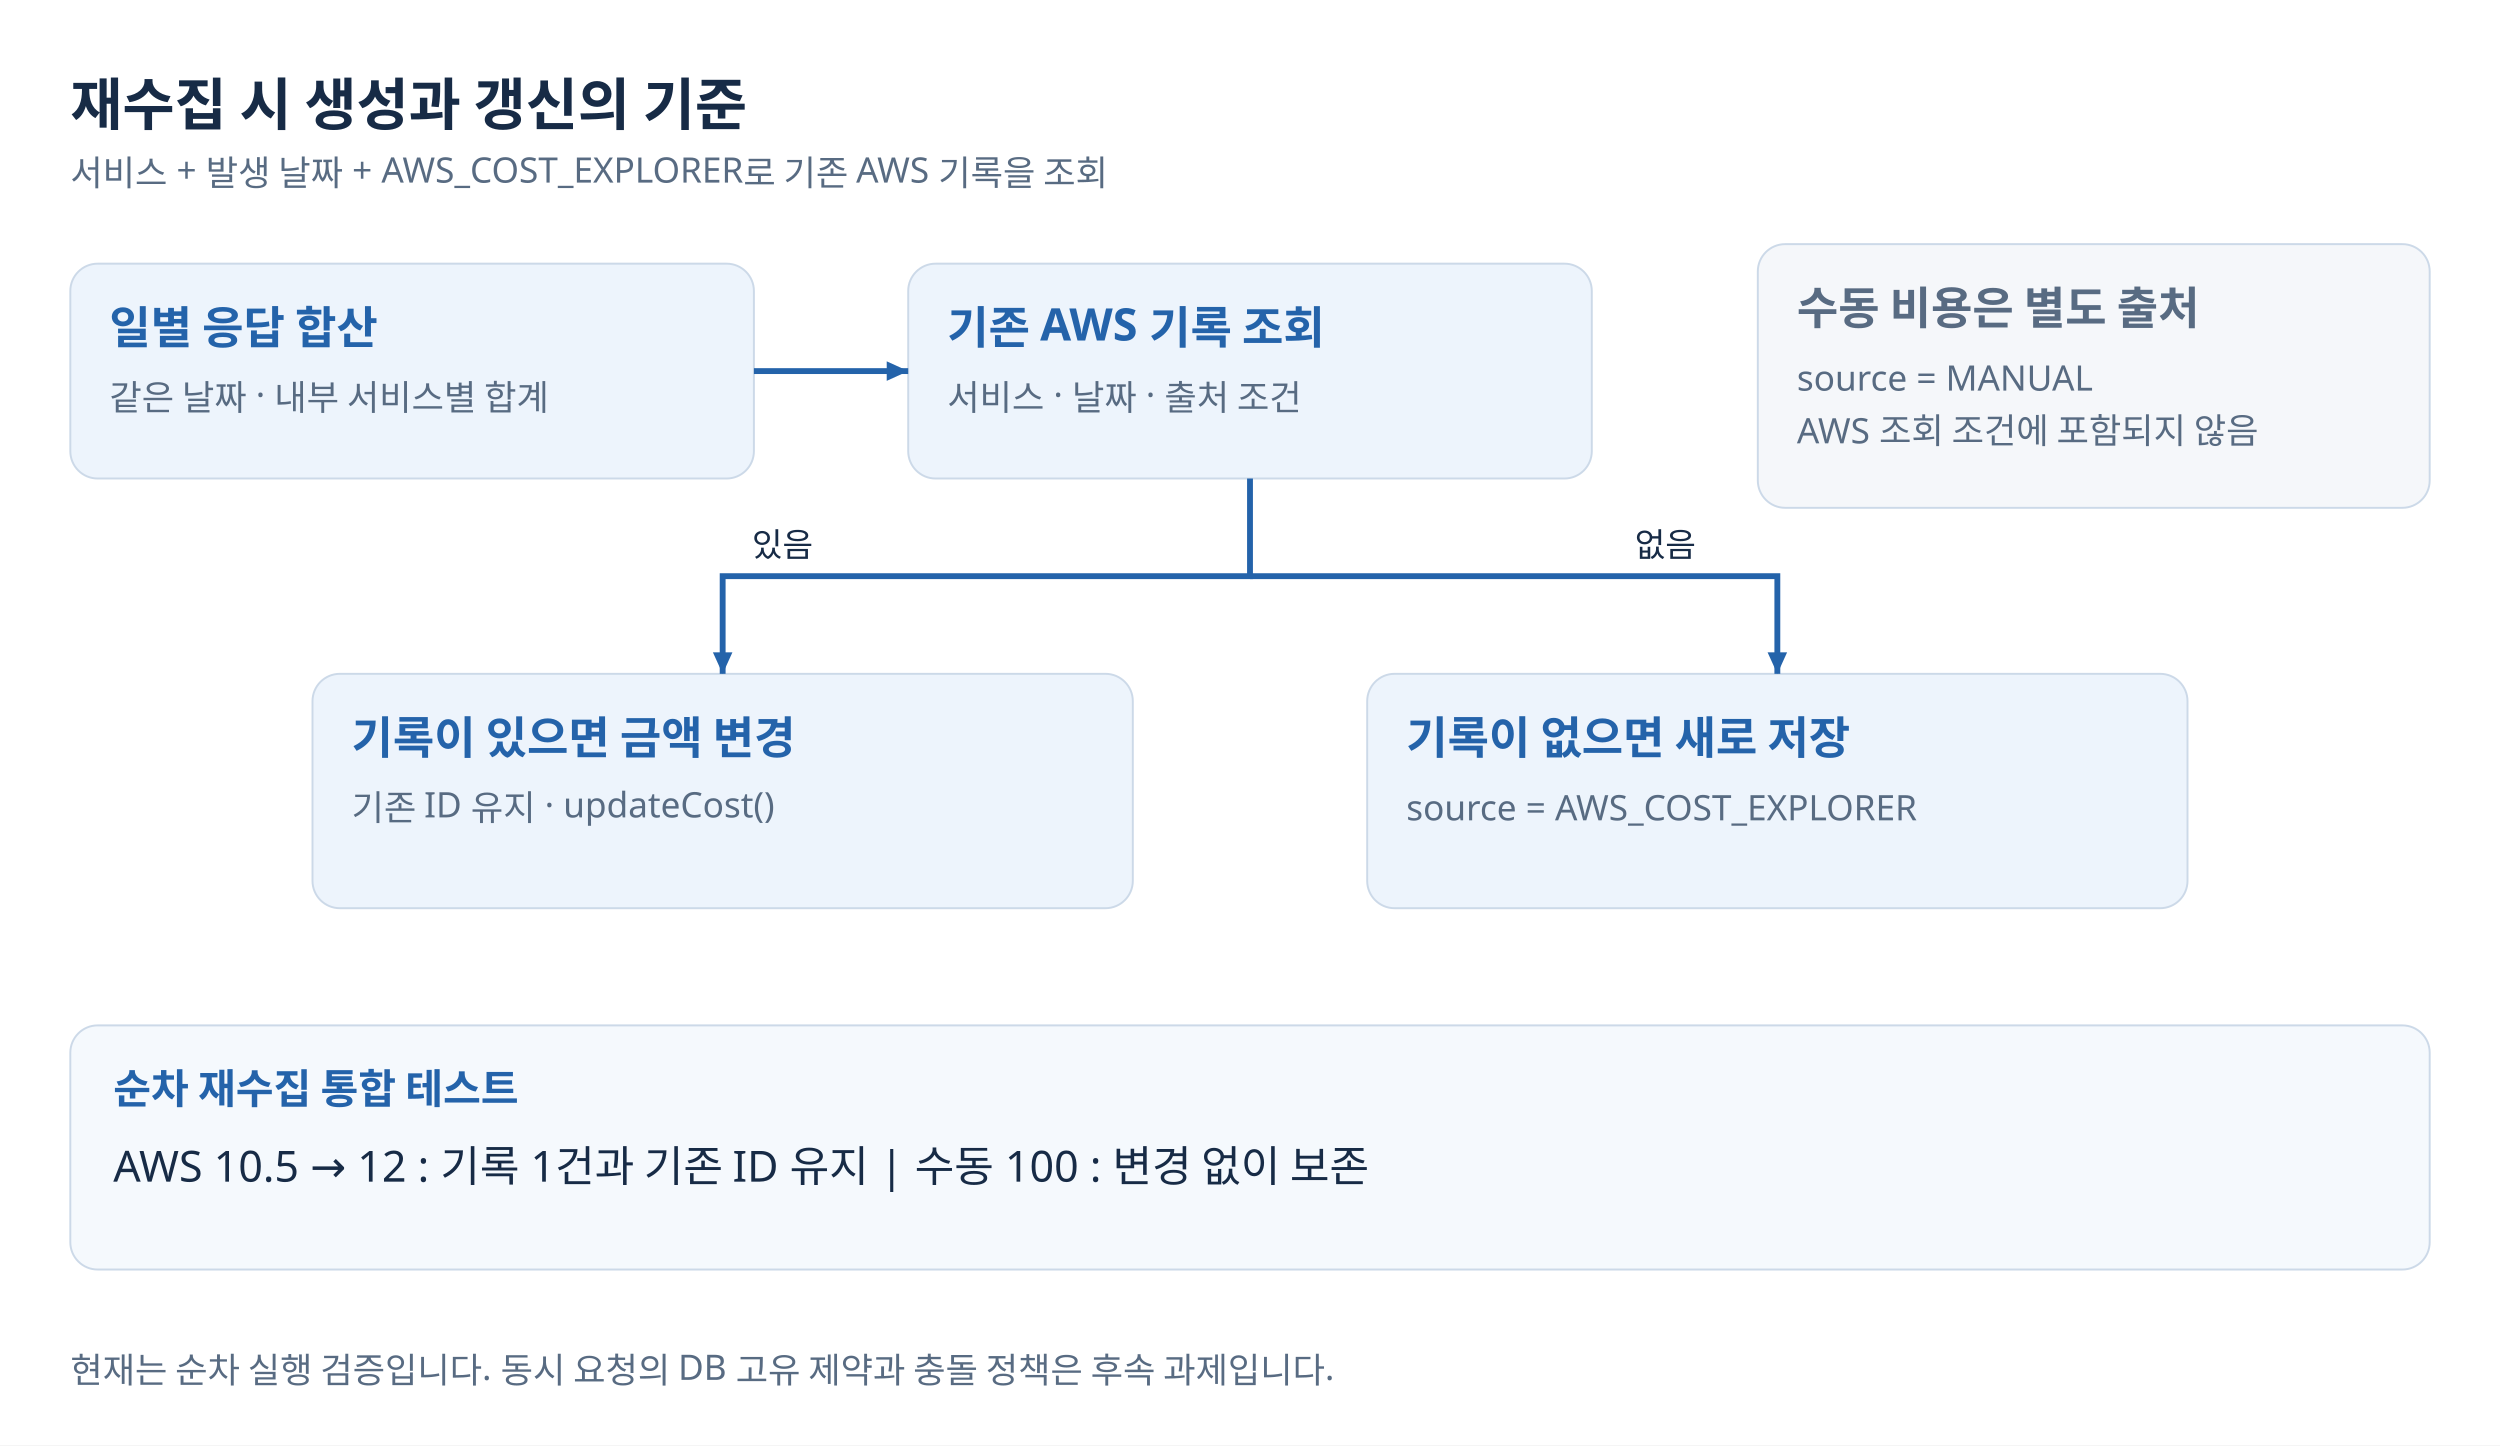
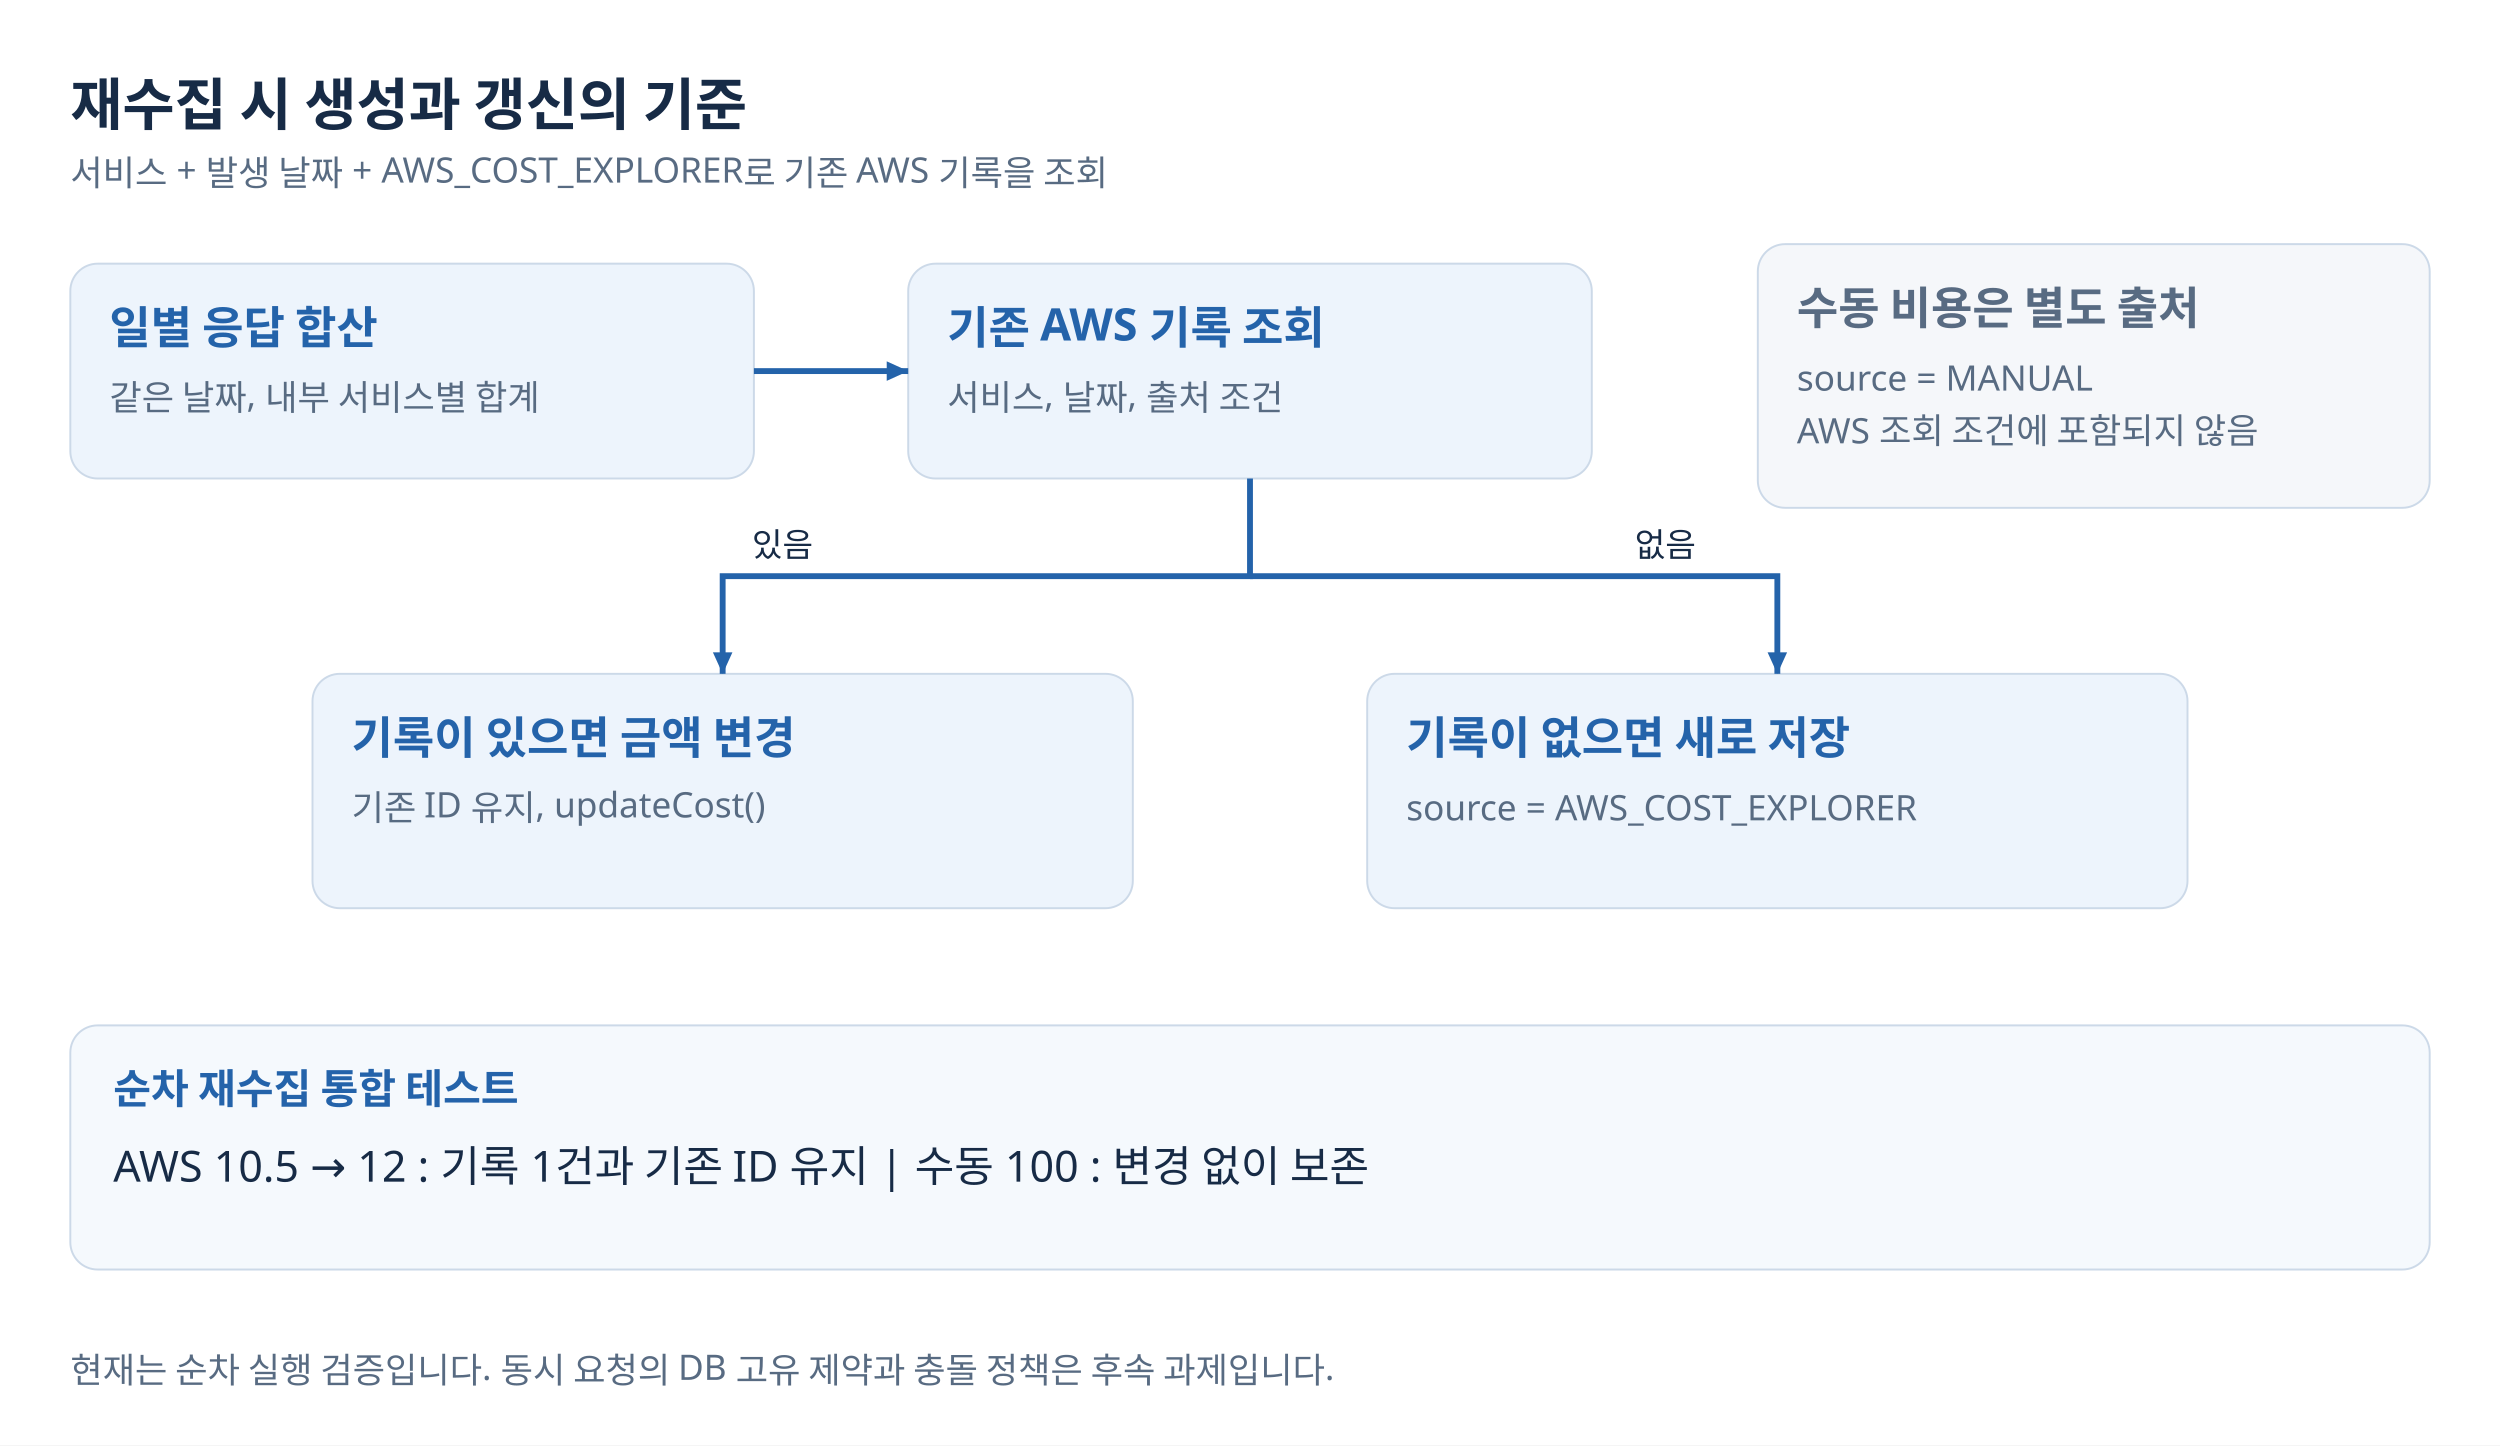
<svg xmlns="http://www.w3.org/2000/svg" width="1280" height="740" viewBox="0 0 1280 740" role="img" aria-label="재수집 시 생성과 갱신의 기준">
  <rect width="100%" height="100%" fill="white" />
  <text x="36" y="64" font-family="Noto Sans KR,Malgun Gothic,sans-serif" font-size="29" font-weight="700" fill="#172B46">재수집 시 생성과 갱신의 기준</text>
  <text x="36" y="95" font-family="Noto Sans KR,Malgun Gothic,sans-serif" font-size="18" font-weight="400" fill="#586B82">서비스 + 발생 날짜 + AWS_COST_EXPLORER로 기존 AWS 기록을 조회</text>
  <rect x="36" y="135" width="350" height="110" rx="14" fill="#EDF4FC" stroke="#CCD9E8" />
  <text x="56" y="176" font-family="Noto Sans KR,Malgun Gothic,sans-serif" font-size="23" font-weight="700" fill="#2463AA">일별 응답 합산</text>
-   <text x="56" y="210" font-family="Noto Sans KR,Malgun Gothic,sans-serif" font-size="18" font-weight="400" fill="#586B82">같은 날짜 · 내부 서비스별 합계</text>
+   <text x="56" y="210" font-family="Noto Sans KR,Malgun Gothic,sans-serif" font-size="18" font-weight="400" fill="#586B82">같은 날짜, 내부 서비스별 합계</text>
  <rect x="465" y="135" width="350" height="110" rx="14" fill="#EDF4FC" stroke="#CCD9E8" />
  <text x="485" y="176" font-family="Noto Sans KR,Malgun Gothic,sans-serif" font-size="23" font-weight="700" fill="#2463AA">기존 AWS 기록 조회</text>
-   <text x="485" y="210" font-family="Noto Sans KR,Malgun Gothic,sans-serif" font-size="18" font-weight="400" fill="#586B82">서비스 · 날짜 · 출처 조건</text>
+   <text x="485" y="210" font-family="Noto Sans KR,Malgun Gothic,sans-serif" font-size="18" font-weight="400" fill="#586B82">서비스, 날짜, 출처 조건</text>
  <polyline points="386,190 465,190" fill="none" stroke="#2463AA" stroke-width="3" />
  <polygon points="465,190 454.0,195.0 454.0,185.0" fill="#2463AA" />
  <rect x="900" y="125" width="344" height="135" rx="14" fill="#F5F7FA" stroke="#CCD9E8" />
  <text x="920" y="166" font-family="Noto Sans KR,Malgun Gothic,sans-serif" font-size="23" font-weight="700" fill="#586B82">수동 비용은 별도 출처</text>
  <text x="920" y="200" font-family="Noto Sans KR,Malgun Gothic,sans-serif" font-size="18" font-weight="400" fill="#586B82">source = MANUAL</text>
  <text x="920" y="227" font-family="Noto Sans KR,Malgun Gothic,sans-serif" font-size="18" font-weight="400" fill="#586B82">AWS 조회 조건에 포함되지 않음</text>
  <rect x="160" y="345" width="420" height="120" rx="14" fill="#EDF4FC" stroke="#CCD9E8" />
  <text x="180" y="386" font-family="Noto Sans KR,Malgun Gothic,sans-serif" font-size="23" font-weight="700" fill="#2463AA">기록이 있으면 금액 변경</text>
-   <text x="180" y="420" font-family="Noto Sans KR,Malgun Gothic,sans-serif" font-size="18" font-weight="400" fill="#586B82">기존 ID 유지 · updateCost()</text>
+   <text x="180" y="420" font-family="Noto Sans KR,Malgun Gothic,sans-serif" font-size="18" font-weight="400" fill="#586B82">기존 ID 유지, updateCost()</text>
  <rect x="700" y="345" width="420" height="120" rx="14" fill="#EDF4FC" stroke="#CCD9E8" />
  <text x="720" y="386" font-family="Noto Sans KR,Malgun Gothic,sans-serif" font-size="23" font-weight="700" fill="#2463AA">기록이 없으면 새로 저장</text>
  <text x="720" y="420" font-family="Noto Sans KR,Malgun Gothic,sans-serif" font-size="18" font-weight="400" fill="#586B82">source = AWS_COST_EXPLORER</text>
  <polyline points="640,245 640,295 370,295 370,345" fill="none" stroke="#2463AA" stroke-width="3" />
  <polygon points="370,345 365.0,334.0 375.0,334.0" fill="#2463AA" />
  <text x="385" y="285" font-family="Noto Sans KR,Malgun Gothic,sans-serif" font-size="17" font-weight="400" fill="#172B46">있음</text>
  <polyline points="640,295 910,295 910,345" fill="none" stroke="#2463AA" stroke-width="3" />
  <polygon points="910,345 905.0,334.0 915.0,334.0" fill="#2463AA" />
  <text x="837" y="285" font-family="Noto Sans KR,Malgun Gothic,sans-serif" font-size="17" font-weight="400" fill="#172B46">없음</text>
  <rect x="36" y="525" width="1208" height="125" rx="14" fill="#F5F9FD" stroke="#CCD9E8" />
  <text x="58" y="565" font-family="Noto Sans KR,Malgun Gothic,sans-serif" font-size="21" font-weight="700" fill="#2463AA">순차 재수집 통합 테스트</text>
  <text x="58" y="605" font-family="Noto Sans KR,Malgun Gothic,sans-serif" font-size="22" font-weight="400" fill="#172B46">AWS 10.5 → 12 : 기록 1건과 기존 ID 유지    |    수동 100 : 변경 없이 보존</text>
  <text x="36" y="708" font-family="Noto Sans KR,Malgun Gothic,sans-serif" font-size="18" font-weight="400" fill="#586B82">현재는 순차 실행 검증입니다. 동시 요청의 DB 고유 제약과 충돌 정책은 후속 과제입니다.</text>
</svg>
